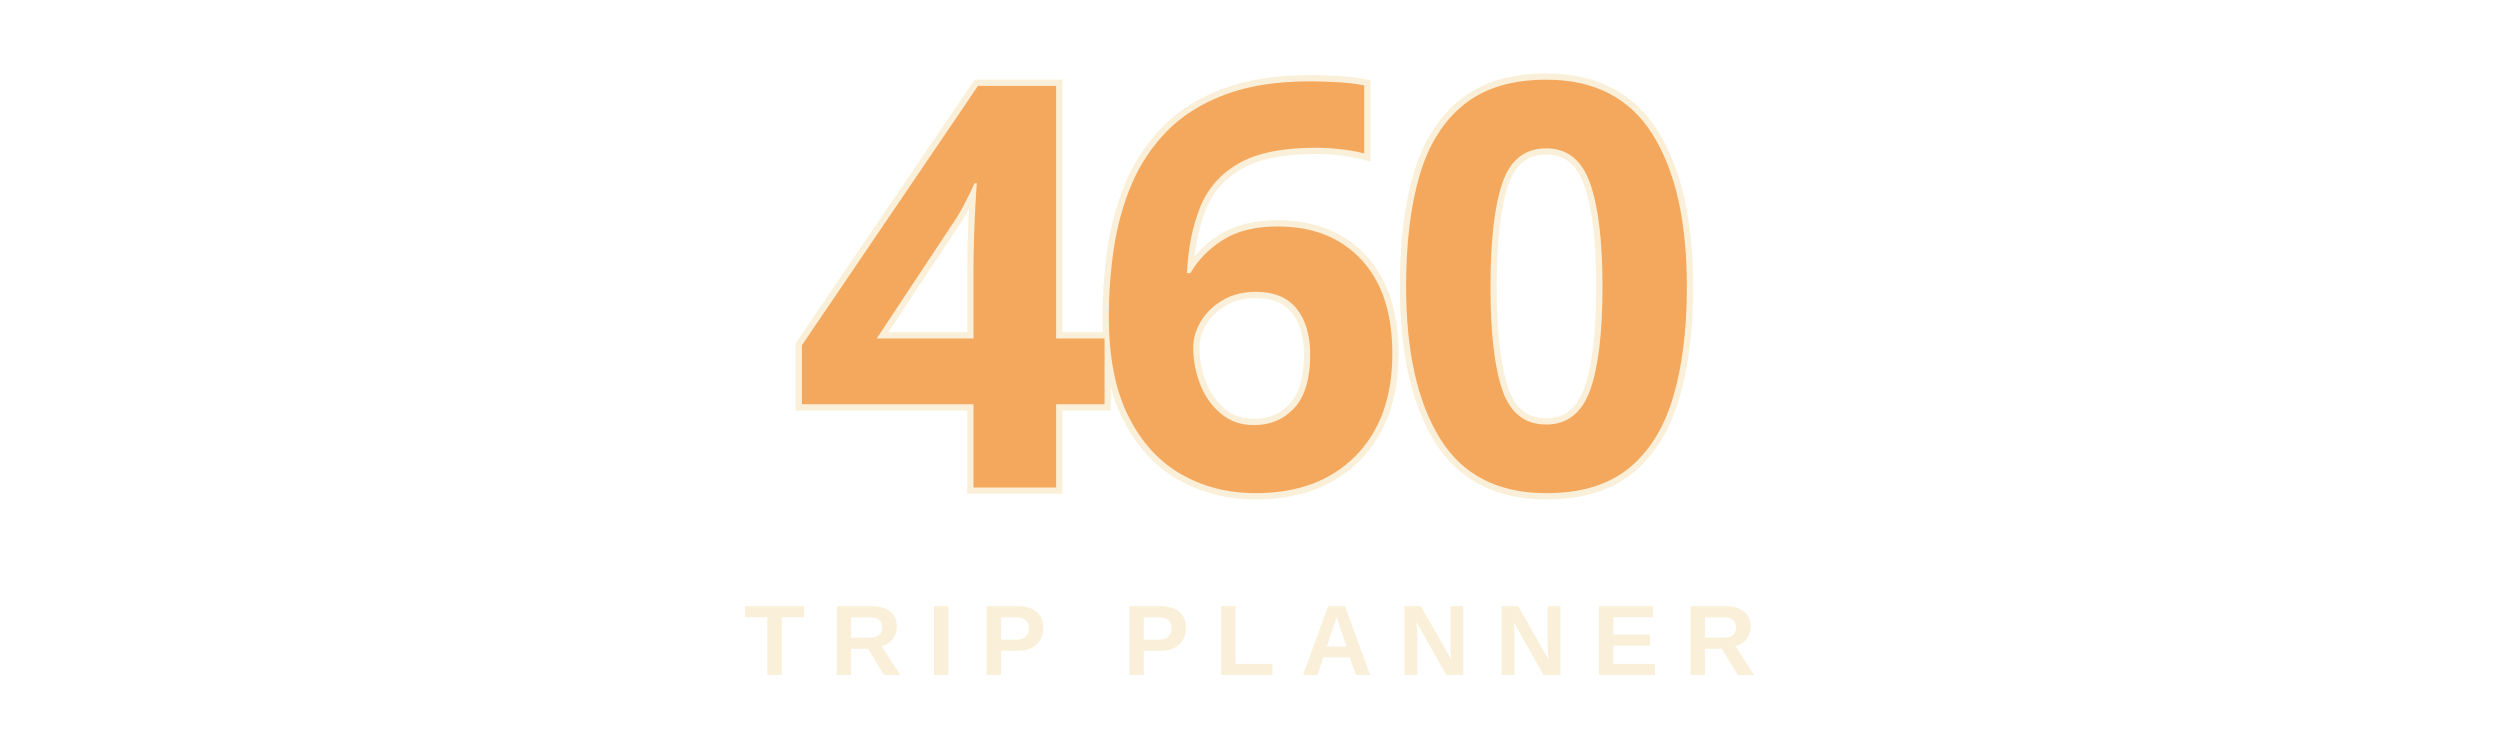
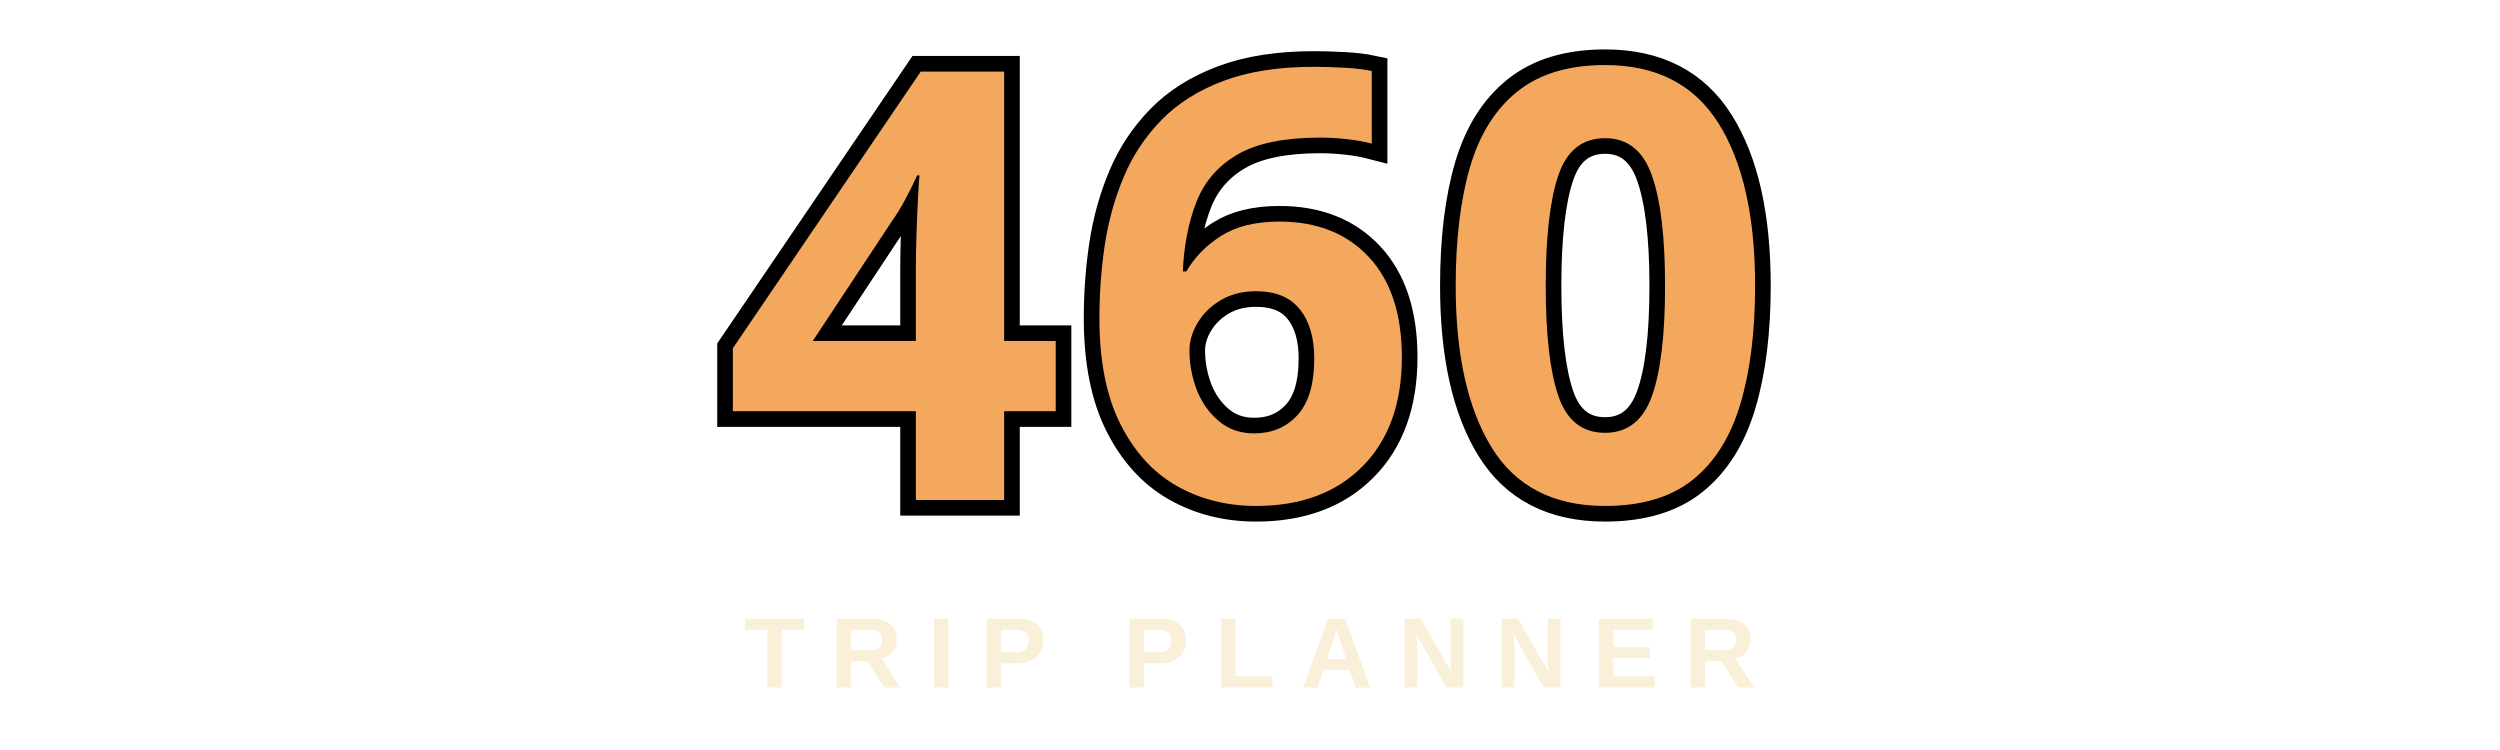
<svg xmlns="http://www.w3.org/2000/svg" viewBox="0 0 400 120">
-   <text x="200" y="78" text-anchor="middle" font-family="Impact, 'Arial Black', sans-serif" font-size="90" font-weight="900" fill="#f4a85d" letter-spacing="-4" stroke="#faf0d9" stroke-width="2" paint-order="stroke">460</text>
-   <text x="200" y="108" text-anchor="middle" font-family="'Helvetica Neue', Arial, sans-serif" font-size="16" font-weight="700" fill="#faf0d9" letter-spacing="4">TRIP PLANNER</text>
+   <text x="200" y="80" text-anchor="middle" font-family="Impact, 'Arial Black', sans-serif" font-size="96" font-weight="900" fill="#f4a85d" letter-spacing="2" stroke="#000000" stroke-width="5" paint-order="stroke">460</text>
+   <text x="200" y="110" text-anchor="middle" font-family="'Helvetica Neue', Arial, sans-serif" font-size="16" font-weight="700" fill="#faf0d9" letter-spacing="4">TRIP PLANNER</text>
</svg>
